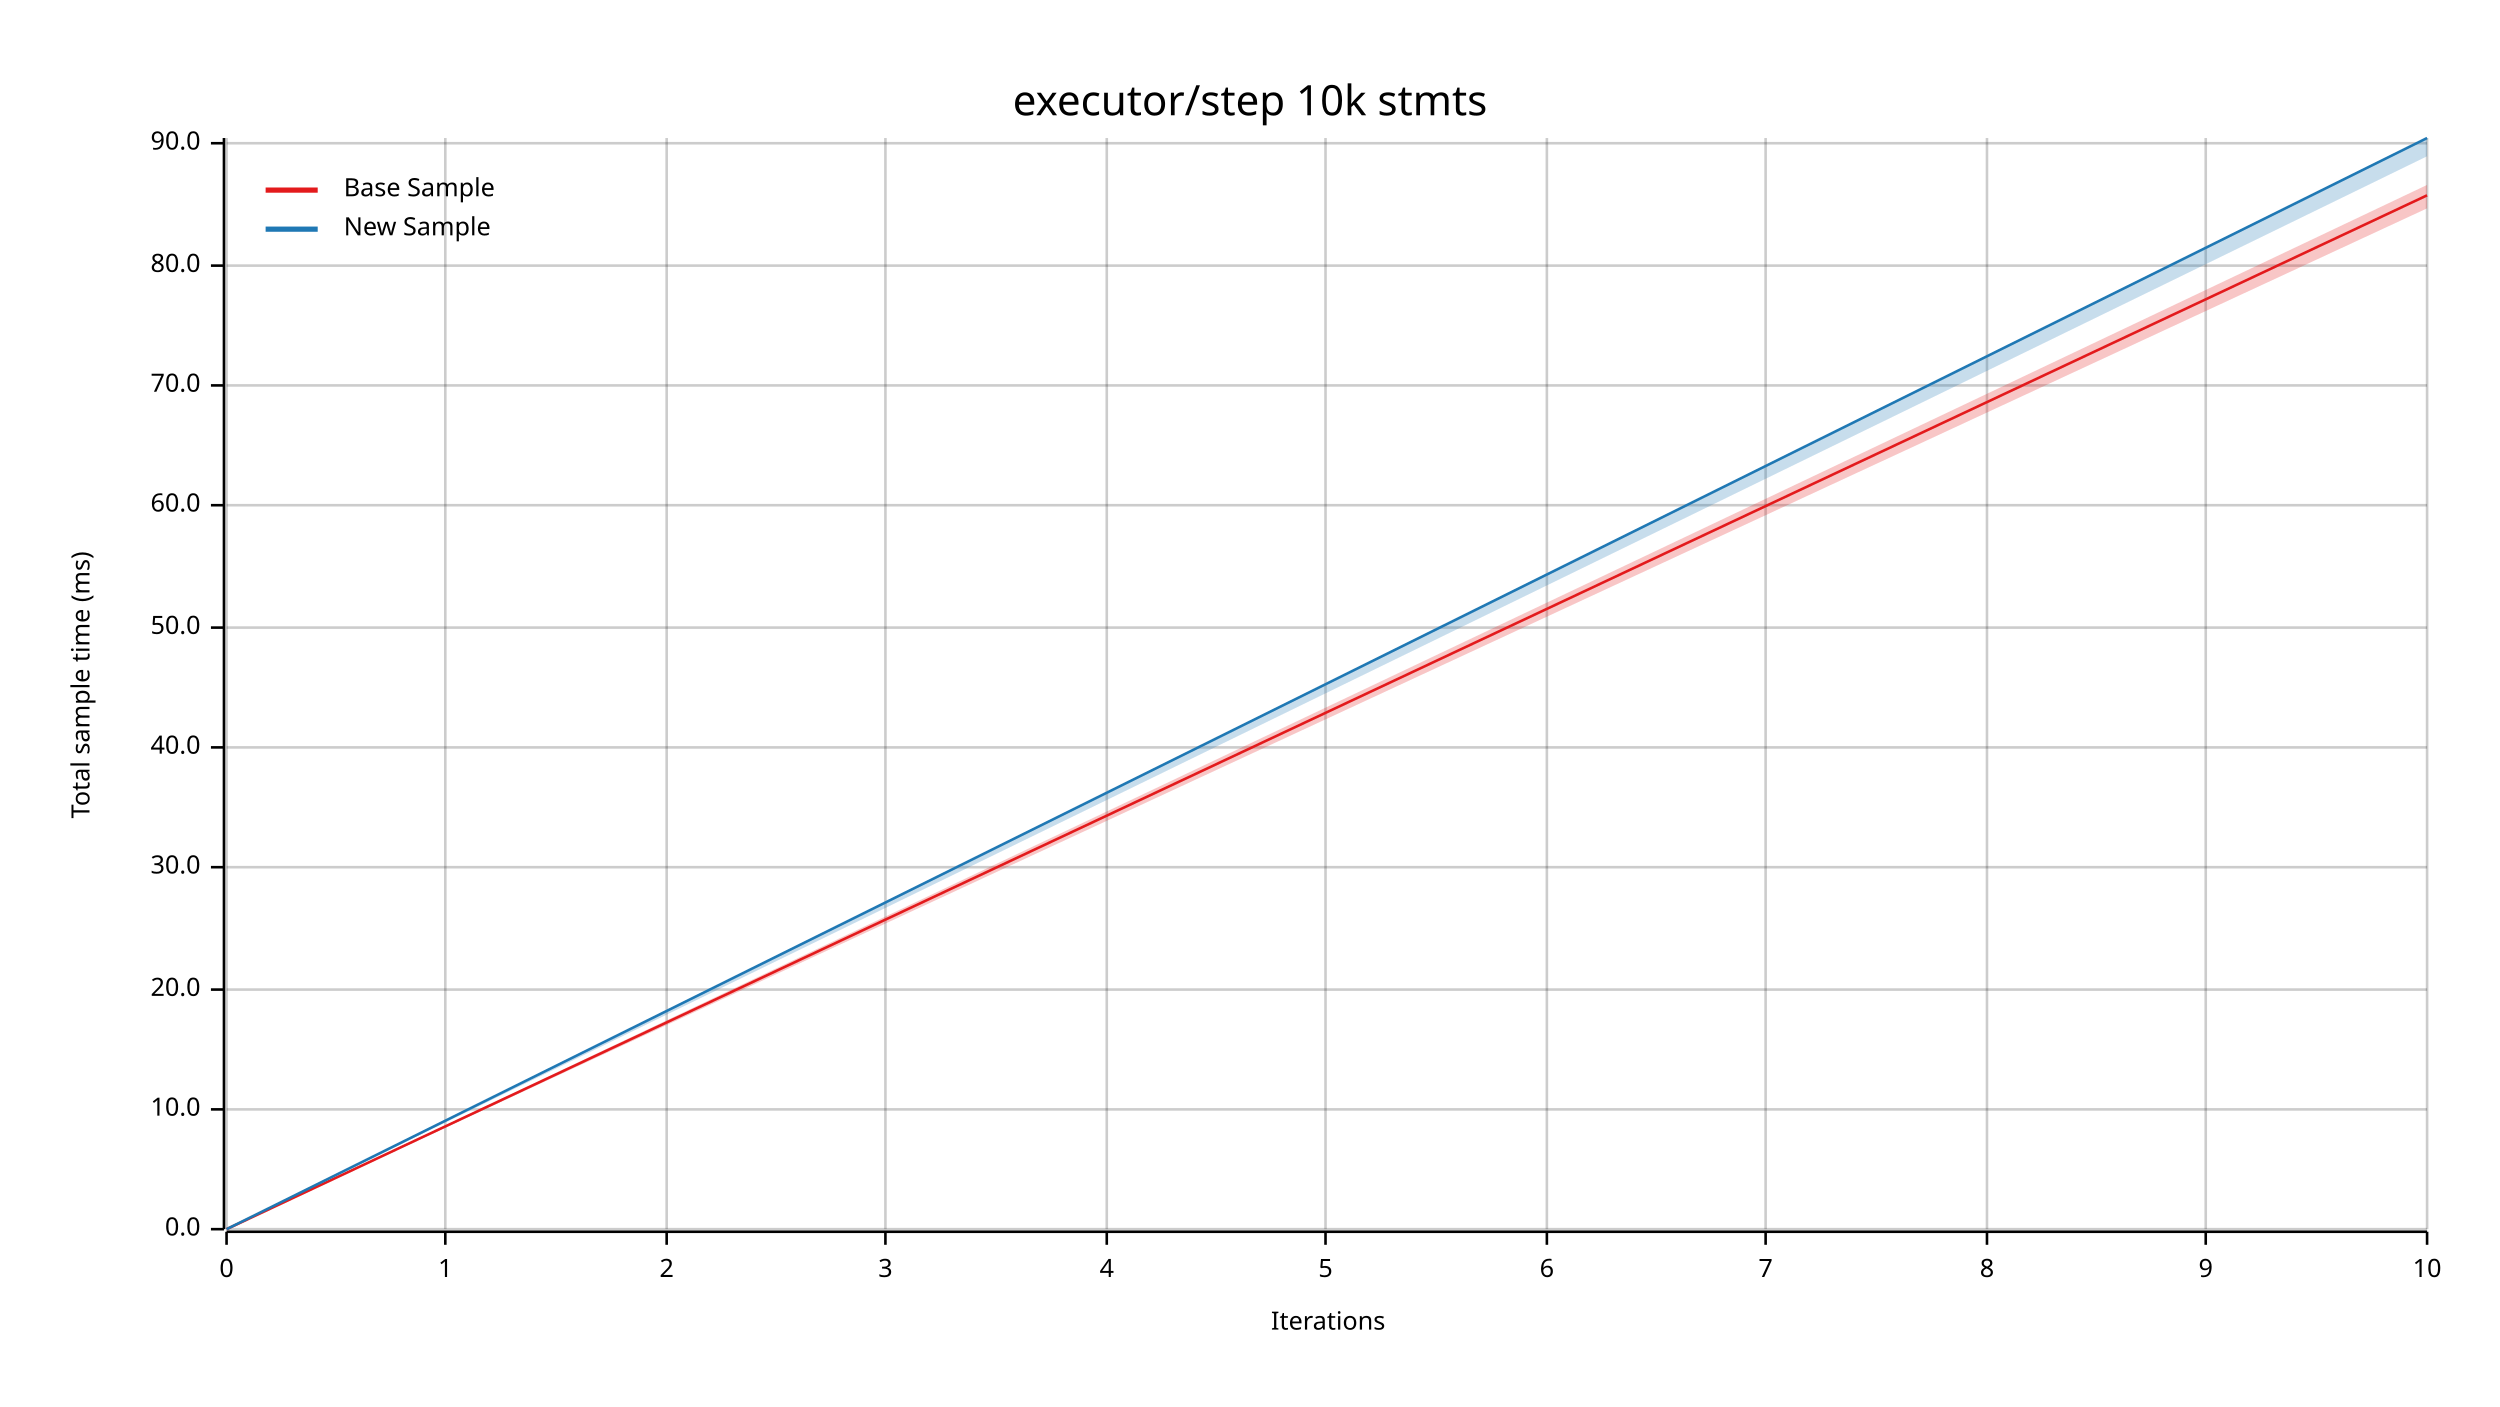
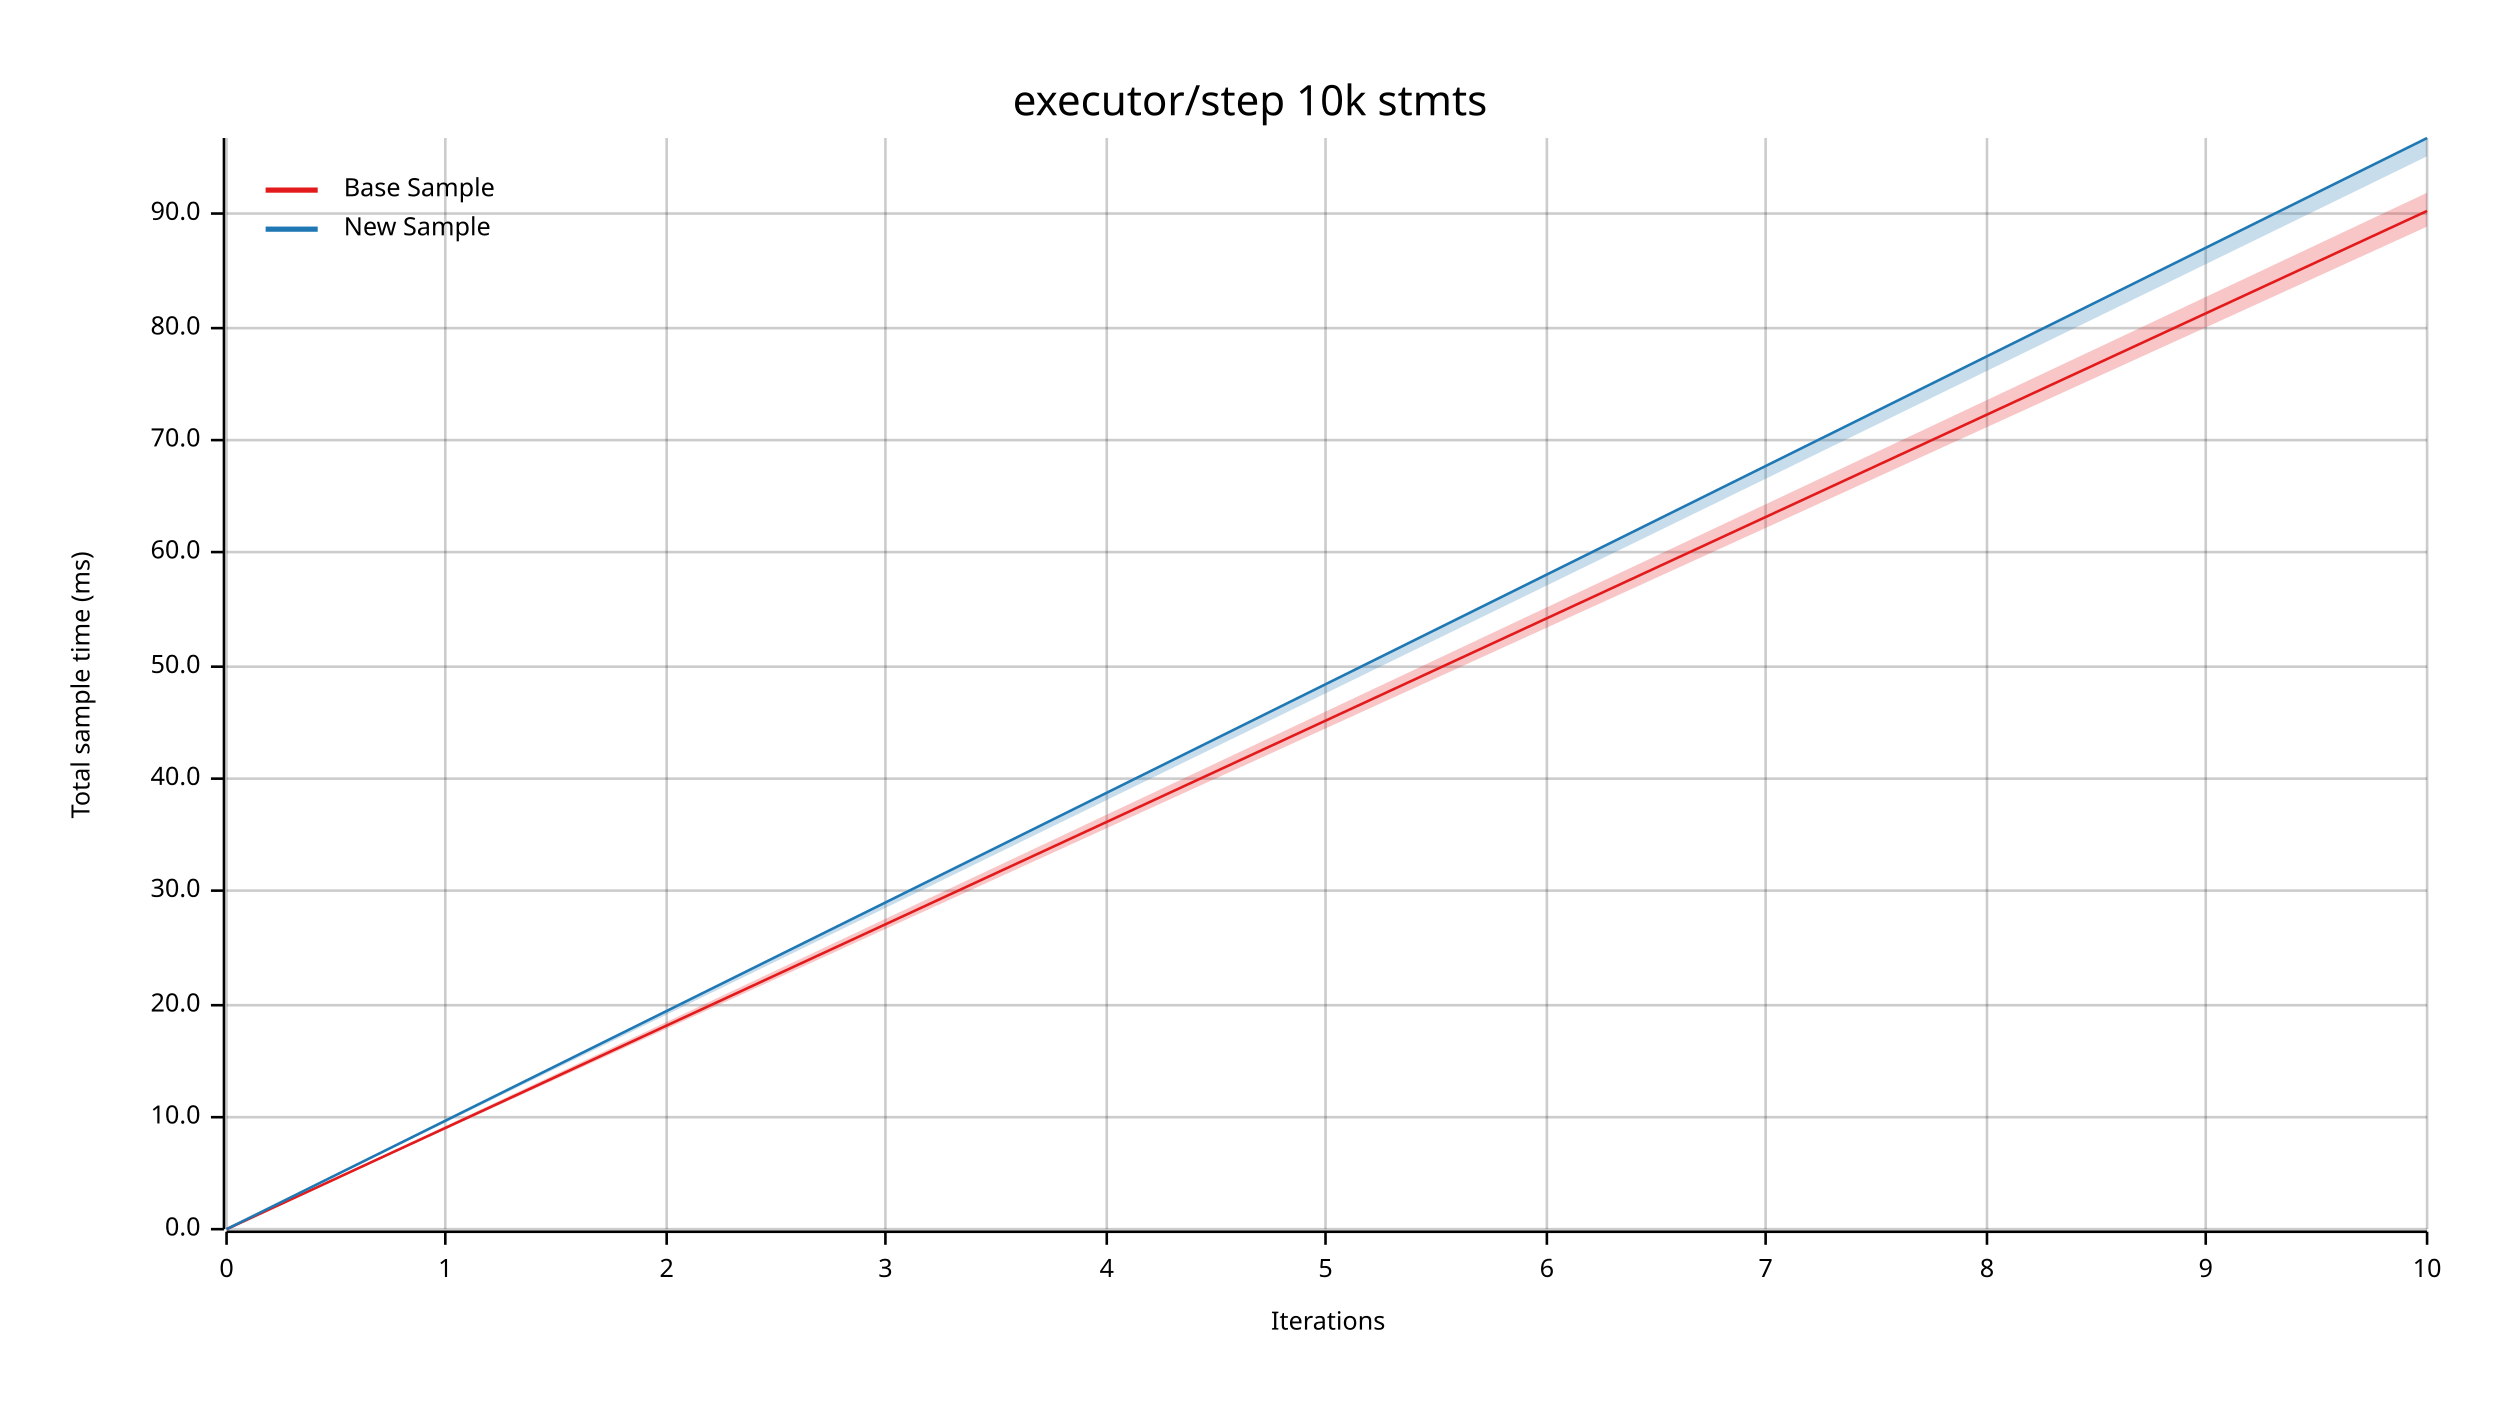
<svg xmlns="http://www.w3.org/2000/svg" width="960" height="540" viewBox="0 0 960 540">
  <text x="480" y="32" dy="0.76em" text-anchor="middle" font-family="sans-serif" font-size="16.129" opacity="1" fill="#000000">
executor/step 10k stmts
</text>
  <text x="27" y="263" dy="0.76em" text-anchor="middle" font-family="sans-serif" font-size="9.677" opacity="1" fill="#000000" transform="rotate(270, 27, 263)">
Total sample time (ms)
</text>
  <text x="510" y="513" dy="-0.5ex" text-anchor="middle" font-family="sans-serif" font-size="9.677" opacity="1" fill="#000000">
Iterations
</text>
  <line opacity="0.2" stroke="#000000" stroke-width="1" x1="87" y1="472" x2="87" y2="53" />
  <line opacity="0.2" stroke="#000000" stroke-width="1" x1="171" y1="472" x2="171" y2="53" />
  <line opacity="0.2" stroke="#000000" stroke-width="1" x1="256" y1="472" x2="256" y2="53" />
  <line opacity="0.2" stroke="#000000" stroke-width="1" x1="340" y1="472" x2="340" y2="53" />
  <line opacity="0.2" stroke="#000000" stroke-width="1" x1="425" y1="472" x2="425" y2="53" />
  <line opacity="0.2" stroke="#000000" stroke-width="1" x1="509" y1="472" x2="509" y2="53" />
  <line opacity="0.2" stroke="#000000" stroke-width="1" x1="594" y1="472" x2="594" y2="53" />
  <line opacity="0.2" stroke="#000000" stroke-width="1" x1="678" y1="472" x2="678" y2="53" />
  <line opacity="0.2" stroke="#000000" stroke-width="1" x1="763" y1="472" x2="763" y2="53" />
  <line opacity="0.2" stroke="#000000" stroke-width="1" x1="847" y1="472" x2="847" y2="53" />
  <line opacity="0.2" stroke="#000000" stroke-width="1" x1="932" y1="472" x2="932" y2="53" />
  <line opacity="0.2" stroke="#000000" stroke-width="1" x1="87" y1="472" x2="932" y2="472" />
-   <line opacity="0.2" stroke="#000000" stroke-width="1" x1="87" y1="426" x2="932" y2="426" />
-   <line opacity="0.2" stroke="#000000" stroke-width="1" x1="87" y1="380" x2="932" y2="380" />
-   <line opacity="0.2" stroke="#000000" stroke-width="1" x1="87" y1="333" x2="932" y2="333" />
-   <line opacity="0.2" stroke="#000000" stroke-width="1" x1="87" y1="287" x2="932" y2="287" />
-   <line opacity="0.2" stroke="#000000" stroke-width="1" x1="87" y1="241" x2="932" y2="241" />
-   <line opacity="0.2" stroke="#000000" stroke-width="1" x1="87" y1="194" x2="932" y2="194" />
-   <line opacity="0.2" stroke="#000000" stroke-width="1" x1="87" y1="148" x2="932" y2="148" />
-   <line opacity="0.2" stroke="#000000" stroke-width="1" x1="87" y1="102" x2="932" y2="102" />
-   <line opacity="0.2" stroke="#000000" stroke-width="1" x1="87" y1="55" x2="932" y2="55" />
+   <line opacity="0.2" stroke="#000000" stroke-width="1" x1="87" y1="429" x2="932" y2="429" />
+   <line opacity="0.2" stroke="#000000" stroke-width="1" x1="87" y1="386" x2="932" y2="386" />
+   <line opacity="0.2" stroke="#000000" stroke-width="1" x1="87" y1="342" x2="932" y2="342" />
+   <line opacity="0.2" stroke="#000000" stroke-width="1" x1="87" y1="299" x2="932" y2="299" />
+   <line opacity="0.2" stroke="#000000" stroke-width="1" x1="87" y1="256" x2="932" y2="256" />
+   <line opacity="0.2" stroke="#000000" stroke-width="1" x1="87" y1="212" x2="932" y2="212" />
+   <line opacity="0.2" stroke="#000000" stroke-width="1" x1="87" y1="169" x2="932" y2="169" />
+   <line opacity="0.2" stroke="#000000" stroke-width="1" x1="87" y1="126" x2="932" y2="126" />
+   <line opacity="0.2" stroke="#000000" stroke-width="1" x1="87" y1="82" x2="932" y2="82" />
  <polyline fill="none" opacity="1" stroke="#000000" stroke-width="1" points="86,53 86,472 " />
  <text x="77" y="472" dy="0.5ex" text-anchor="end" font-family="sans-serif" font-size="9.677" opacity="1" fill="#000000">
0.0
</text>
  <polyline fill="none" opacity="1" stroke="#000000" stroke-width="1" points="81,472 86,472 " />
-   <text x="77" y="426" dy="0.5ex" text-anchor="end" font-family="sans-serif" font-size="9.677" opacity="1" fill="#000000">
+   <text x="77" y="429" dy="0.5ex" text-anchor="end" font-family="sans-serif" font-size="9.677" opacity="1" fill="#000000">
10.0
</text>
-   <polyline fill="none" opacity="1" stroke="#000000" stroke-width="1" points="81,426 86,426 " />
-   <text x="77" y="380" dy="0.5ex" text-anchor="end" font-family="sans-serif" font-size="9.677" opacity="1" fill="#000000">
+   <polyline fill="none" opacity="1" stroke="#000000" stroke-width="1" points="81,429 86,429 " />
+   <text x="77" y="386" dy="0.5ex" text-anchor="end" font-family="sans-serif" font-size="9.677" opacity="1" fill="#000000">
20.0
</text>
-   <polyline fill="none" opacity="1" stroke="#000000" stroke-width="1" points="81,380 86,380 " />
-   <text x="77" y="333" dy="0.5ex" text-anchor="end" font-family="sans-serif" font-size="9.677" opacity="1" fill="#000000">
+   <polyline fill="none" opacity="1" stroke="#000000" stroke-width="1" points="81,386 86,386 " />
+   <text x="77" y="342" dy="0.5ex" text-anchor="end" font-family="sans-serif" font-size="9.677" opacity="1" fill="#000000">
30.0
</text>
-   <polyline fill="none" opacity="1" stroke="#000000" stroke-width="1" points="81,333 86,333 " />
-   <text x="77" y="287" dy="0.5ex" text-anchor="end" font-family="sans-serif" font-size="9.677" opacity="1" fill="#000000">
+   <polyline fill="none" opacity="1" stroke="#000000" stroke-width="1" points="81,342 86,342 " />
+   <text x="77" y="299" dy="0.5ex" text-anchor="end" font-family="sans-serif" font-size="9.677" opacity="1" fill="#000000">
40.0
</text>
-   <polyline fill="none" opacity="1" stroke="#000000" stroke-width="1" points="81,287 86,287 " />
-   <text x="77" y="241" dy="0.5ex" text-anchor="end" font-family="sans-serif" font-size="9.677" opacity="1" fill="#000000">
+   <polyline fill="none" opacity="1" stroke="#000000" stroke-width="1" points="81,299 86,299 " />
+   <text x="77" y="256" dy="0.5ex" text-anchor="end" font-family="sans-serif" font-size="9.677" opacity="1" fill="#000000">
50.0
</text>
-   <polyline fill="none" opacity="1" stroke="#000000" stroke-width="1" points="81,241 86,241 " />
-   <text x="77" y="194" dy="0.5ex" text-anchor="end" font-family="sans-serif" font-size="9.677" opacity="1" fill="#000000">
+   <polyline fill="none" opacity="1" stroke="#000000" stroke-width="1" points="81,256 86,256 " />
+   <text x="77" y="212" dy="0.5ex" text-anchor="end" font-family="sans-serif" font-size="9.677" opacity="1" fill="#000000">
60.0
</text>
-   <polyline fill="none" opacity="1" stroke="#000000" stroke-width="1" points="81,194 86,194 " />
-   <text x="77" y="148" dy="0.5ex" text-anchor="end" font-family="sans-serif" font-size="9.677" opacity="1" fill="#000000">
+   <polyline fill="none" opacity="1" stroke="#000000" stroke-width="1" points="81,212 86,212 " />
+   <text x="77" y="169" dy="0.5ex" text-anchor="end" font-family="sans-serif" font-size="9.677" opacity="1" fill="#000000">
70.0
</text>
-   <polyline fill="none" opacity="1" stroke="#000000" stroke-width="1" points="81,148 86,148 " />
-   <text x="77" y="102" dy="0.5ex" text-anchor="end" font-family="sans-serif" font-size="9.677" opacity="1" fill="#000000">
+   <polyline fill="none" opacity="1" stroke="#000000" stroke-width="1" points="81,169 86,169 " />
+   <text x="77" y="126" dy="0.5ex" text-anchor="end" font-family="sans-serif" font-size="9.677" opacity="1" fill="#000000">
80.0
</text>
-   <polyline fill="none" opacity="1" stroke="#000000" stroke-width="1" points="81,102 86,102 " />
-   <text x="77" y="55" dy="0.5ex" text-anchor="end" font-family="sans-serif" font-size="9.677" opacity="1" fill="#000000">
+   <polyline fill="none" opacity="1" stroke="#000000" stroke-width="1" points="81,126 86,126 " />
+   <text x="77" y="82" dy="0.5ex" text-anchor="end" font-family="sans-serif" font-size="9.677" opacity="1" fill="#000000">
90.0
</text>
-   <polyline fill="none" opacity="1" stroke="#000000" stroke-width="1" points="81,55 86,55 " />
+   <polyline fill="none" opacity="1" stroke="#000000" stroke-width="1" points="81,82 86,82 " />
  <polyline fill="none" opacity="1" stroke="#000000" stroke-width="1" points="87,473 932,473 " />
  <text x="87" y="483" dy="0.76em" text-anchor="middle" font-family="sans-serif" font-size="9.677" opacity="1" fill="#000000">
0
</text>
  <polyline fill="none" opacity="1" stroke="#000000" stroke-width="1" points="87,473 87,478 " />
  <text x="171" y="483" dy="0.76em" text-anchor="middle" font-family="sans-serif" font-size="9.677" opacity="1" fill="#000000">
1
</text>
  <polyline fill="none" opacity="1" stroke="#000000" stroke-width="1" points="171,473 171,478 " />
  <text x="256" y="483" dy="0.76em" text-anchor="middle" font-family="sans-serif" font-size="9.677" opacity="1" fill="#000000">
2
</text>
  <polyline fill="none" opacity="1" stroke="#000000" stroke-width="1" points="256,473 256,478 " />
  <text x="340" y="483" dy="0.76em" text-anchor="middle" font-family="sans-serif" font-size="9.677" opacity="1" fill="#000000">
3
</text>
  <polyline fill="none" opacity="1" stroke="#000000" stroke-width="1" points="340,473 340,478 " />
  <text x="425" y="483" dy="0.76em" text-anchor="middle" font-family="sans-serif" font-size="9.677" opacity="1" fill="#000000">
4
</text>
  <polyline fill="none" opacity="1" stroke="#000000" stroke-width="1" points="425,473 425,478 " />
  <text x="509" y="483" dy="0.76em" text-anchor="middle" font-family="sans-serif" font-size="9.677" opacity="1" fill="#000000">
5
</text>
  <polyline fill="none" opacity="1" stroke="#000000" stroke-width="1" points="509,473 509,478 " />
  <text x="594" y="483" dy="0.76em" text-anchor="middle" font-family="sans-serif" font-size="9.677" opacity="1" fill="#000000">
6
</text>
  <polyline fill="none" opacity="1" stroke="#000000" stroke-width="1" points="594,473 594,478 " />
  <text x="678" y="483" dy="0.76em" text-anchor="middle" font-family="sans-serif" font-size="9.677" opacity="1" fill="#000000">
7
</text>
  <polyline fill="none" opacity="1" stroke="#000000" stroke-width="1" points="678,473 678,478 " />
  <text x="763" y="483" dy="0.76em" text-anchor="middle" font-family="sans-serif" font-size="9.677" opacity="1" fill="#000000">
8
</text>
  <polyline fill="none" opacity="1" stroke="#000000" stroke-width="1" points="763,473 763,478 " />
  <text x="847" y="483" dy="0.76em" text-anchor="middle" font-family="sans-serif" font-size="9.677" opacity="1" fill="#000000">
9
</text>
  <polyline fill="none" opacity="1" stroke="#000000" stroke-width="1" points="847,473 847,478 " />
  <text x="932" y="483" dy="0.76em" text-anchor="middle" font-family="sans-serif" font-size="9.677" opacity="1" fill="#000000">
10
</text>
  <polyline fill="none" opacity="1" stroke="#000000" stroke-width="1" points="932,473 932,478 " />
-   <polyline fill="none" opacity="1" stroke="#E31A1C" stroke-width="1" points="87,472 932,75 " />
-   <polygon opacity="0.25" fill="#E31A1C" points="87,472 932,80 932,71 " />
+   <polyline fill="none" opacity="1" stroke="#E31A1C" stroke-width="1" points="87,472 932,81 " />
+   <polygon opacity="0.25" fill="#E31A1C" points="87,472 932,87 932,74 " />
  <polyline fill="none" opacity="1" stroke="#1F78B4" stroke-width="1" points="87,472 932,53 " />
  <polygon opacity="0.25" fill="#1F78B4" points="87,472 932,60 932,53 " />
  <text x="132" y="68" dy="0.76em" text-anchor="start" font-family="sans-serif" font-size="9.677" opacity="1" fill="#000000">
Base Sample
</text>
  <text x="132" y="83" dy="0.76em" text-anchor="start" font-family="sans-serif" font-size="9.677" opacity="1" fill="#000000">
New Sample
</text>
  <polyline fill="none" opacity="1" stroke="#E31A1C" stroke-width="2" points="102,73 122,73 " />
  <polyline fill="none" opacity="1" stroke="#1F78B4" stroke-width="2" points="102,88 122,88 " />
</svg>
